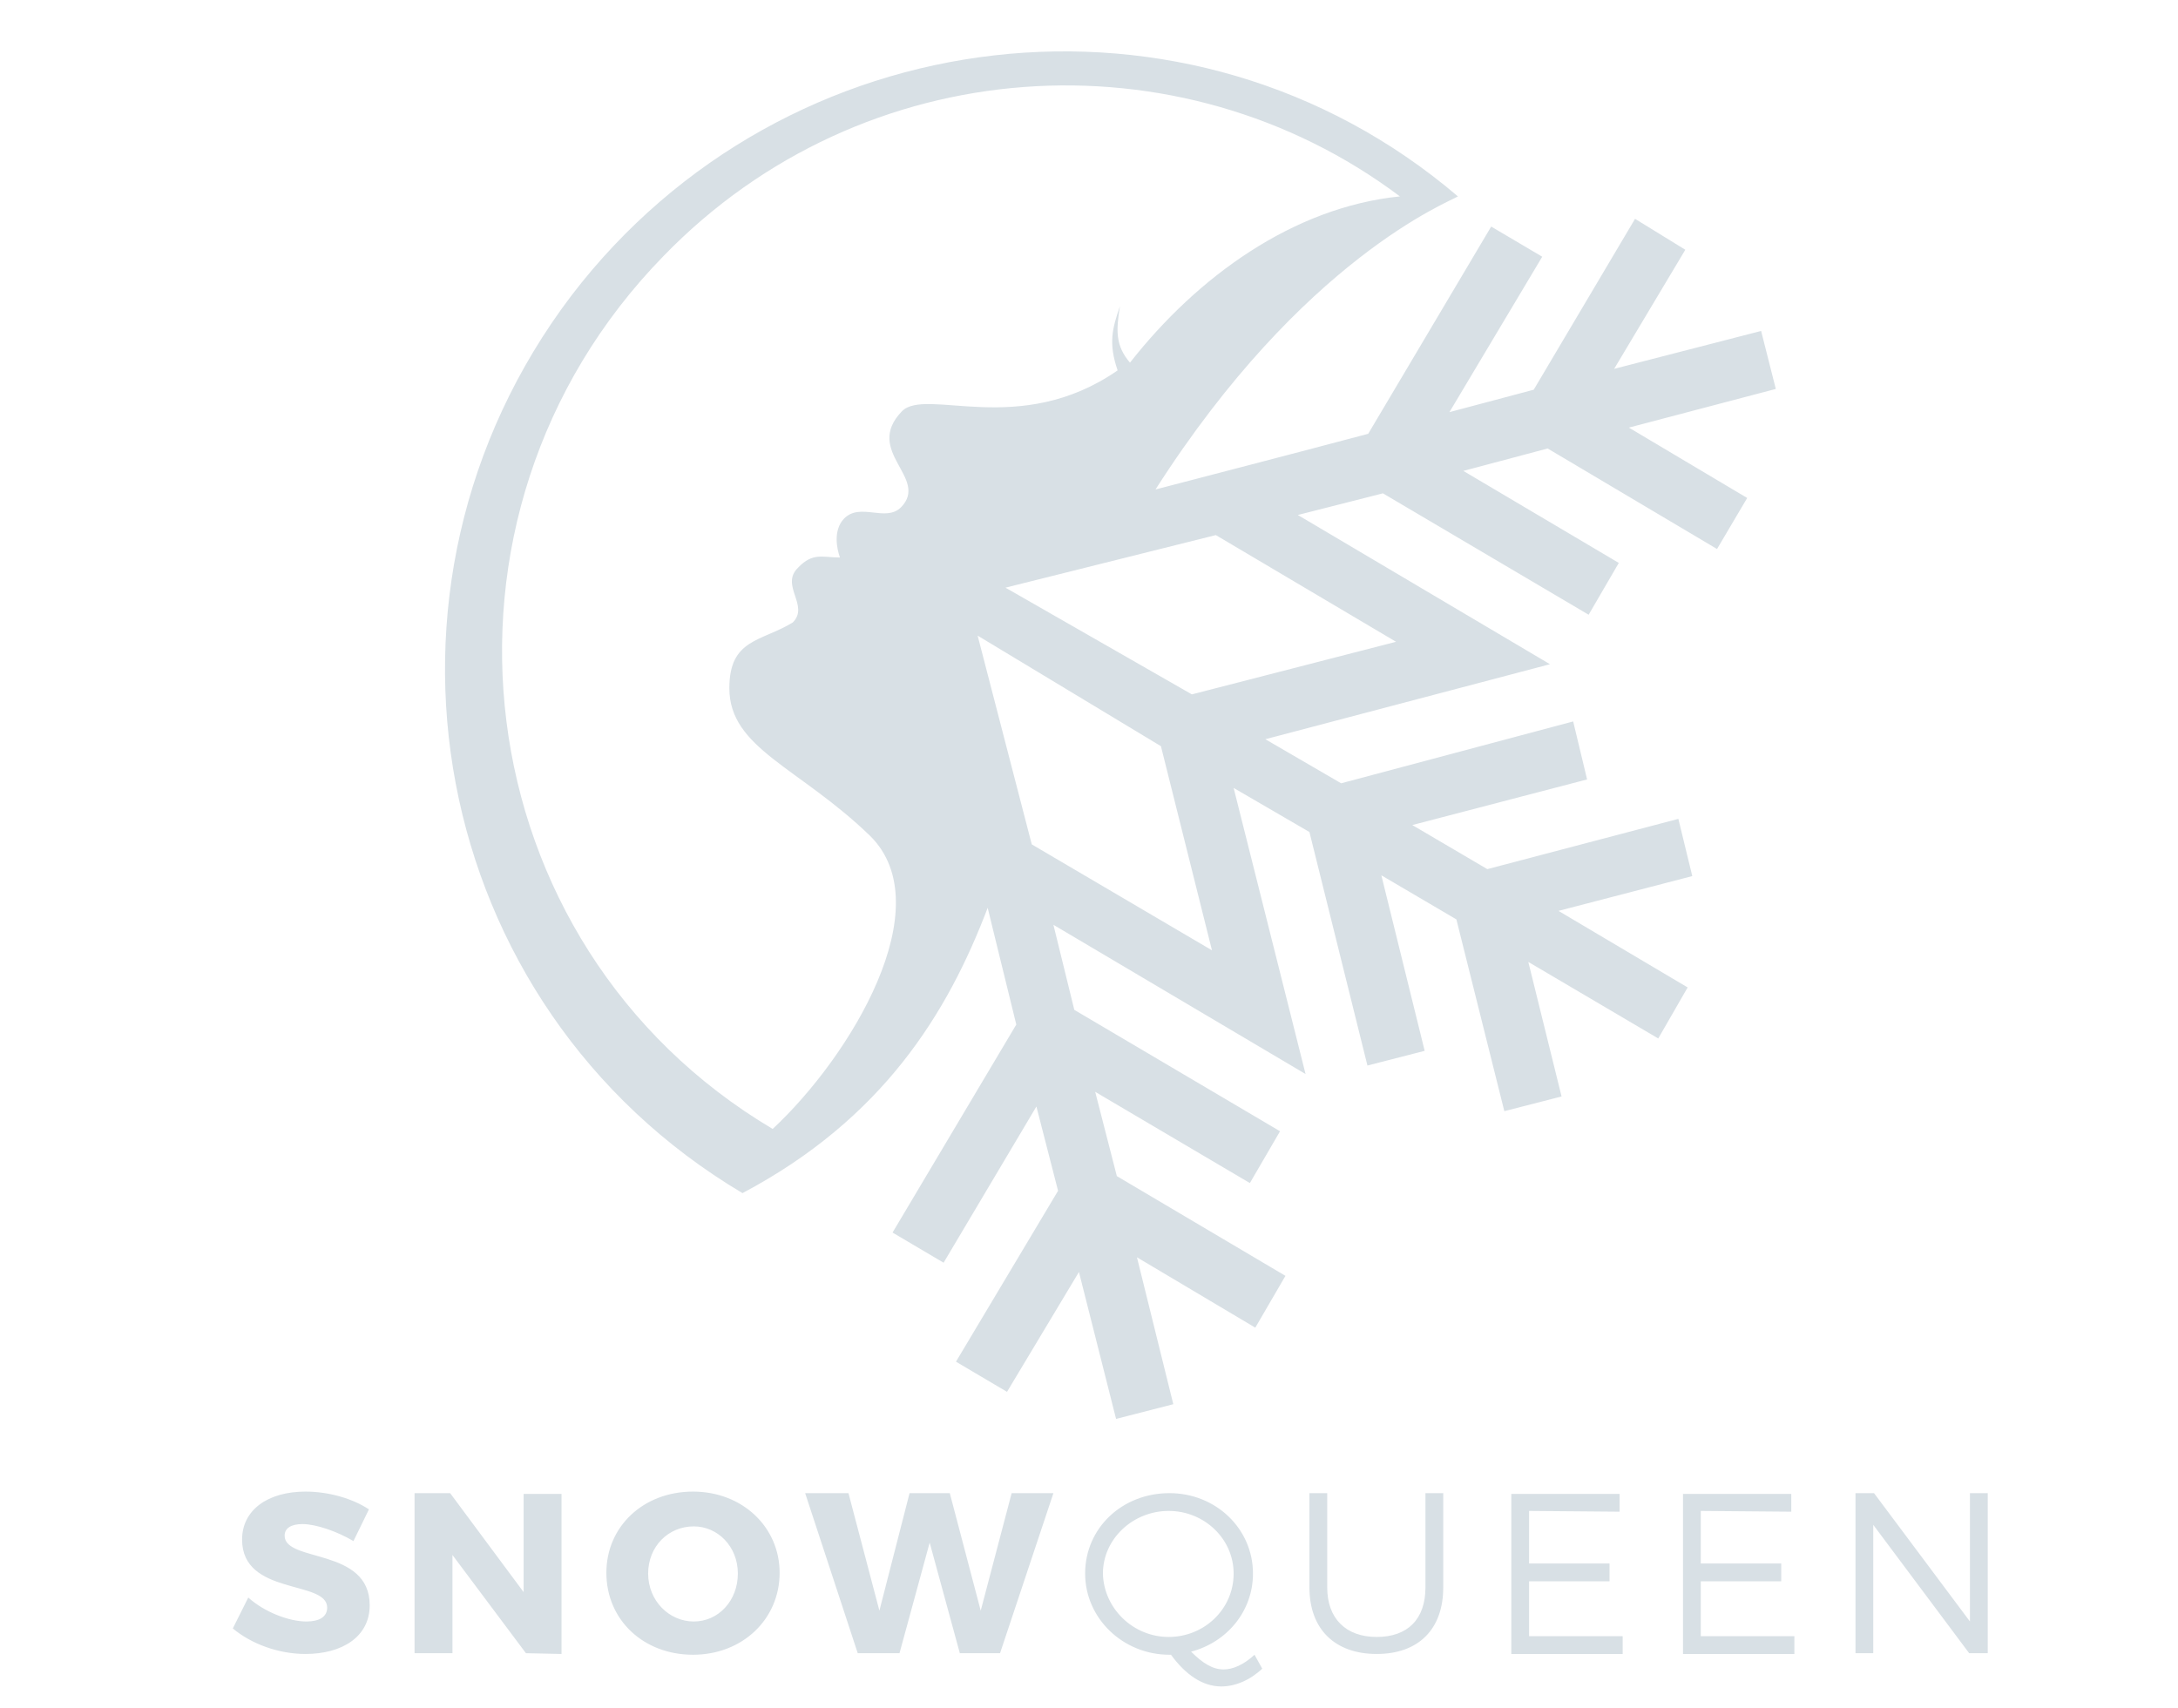
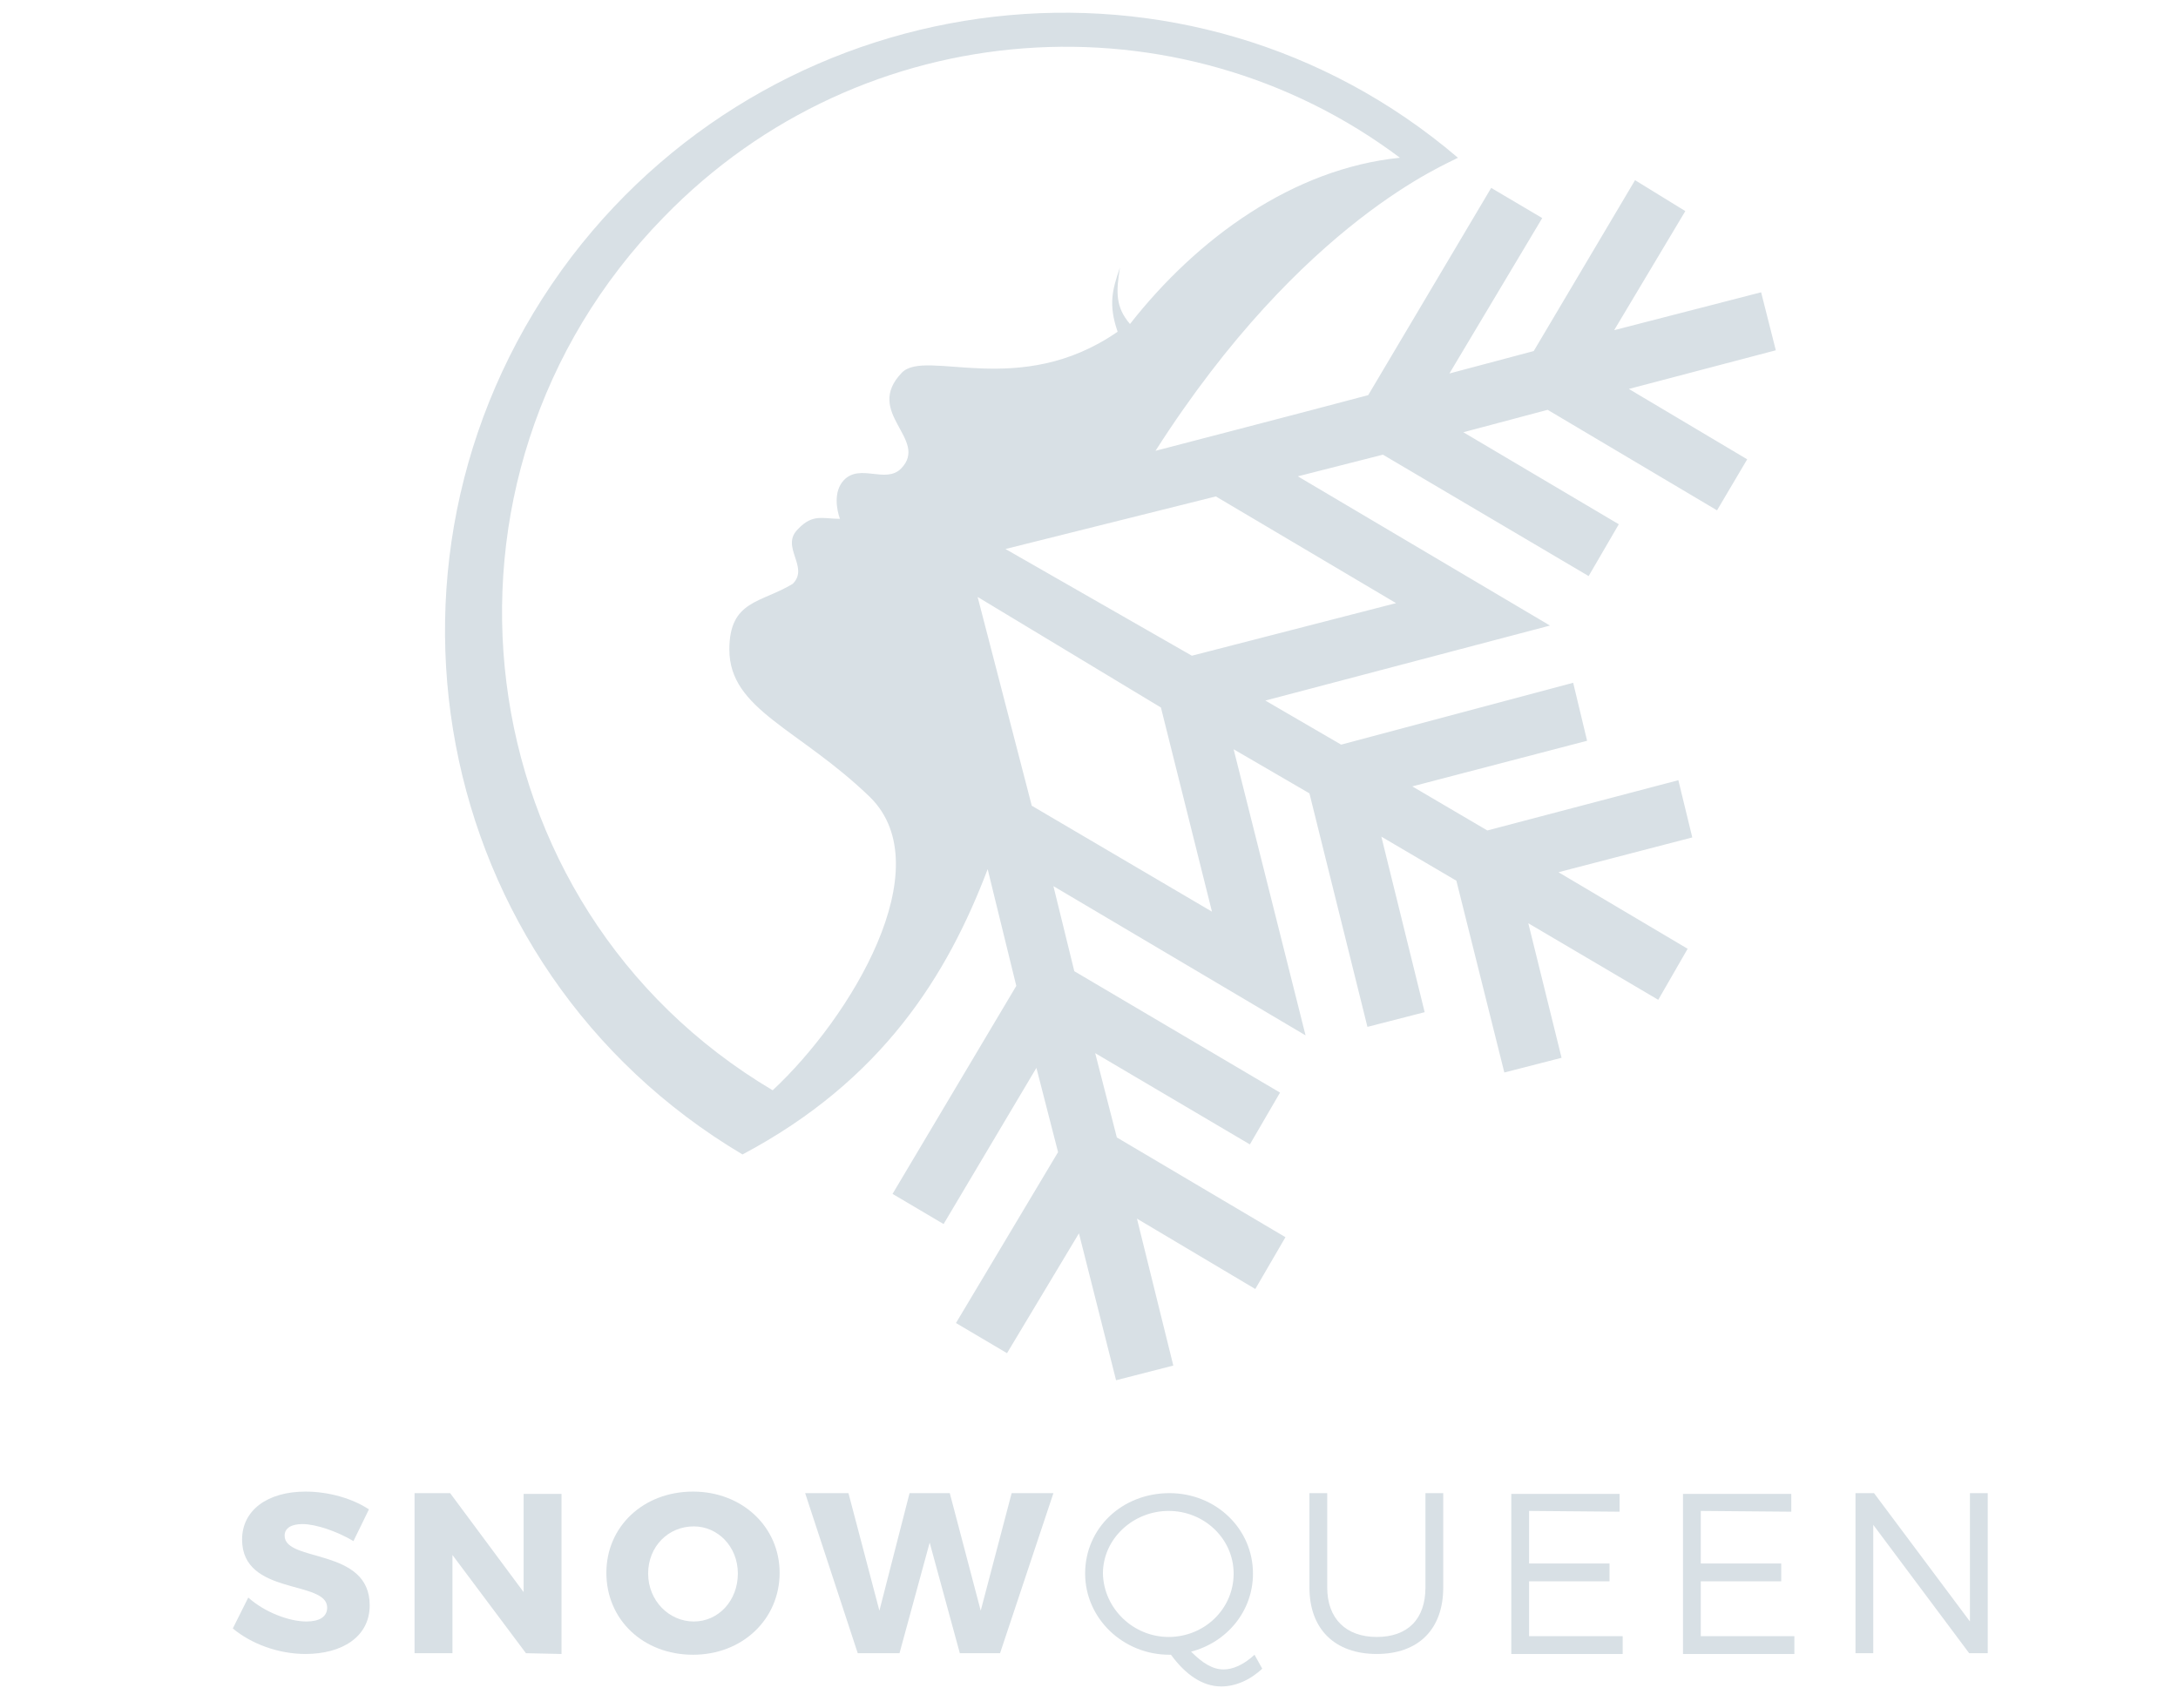
- <svg xmlns="http://www.w3.org/2000/svg" id="Logo" viewBox="0 0 281.6 220.8">
-   <style>.st0{fill:#d8e0e5}</style>
-   <path class="st0" d="M47.7 195.2l-2 4.1c-2.2-1.3-4.9-2.2-6.6-2.2-1.4 0-2.3.5-2.3 1.5 0 3.5 11 1.5 11 9 0 4.1-3.6 6.3-8.3 6.3-3.5 0-7-1.3-9.4-3.3l2-4c2.1 1.9 5.3 3.1 7.5 3.1 1.7 0 2.7-.6 2.7-1.8 0-3.6-11-1.5-11-8.8 0-3.8 3.3-6.2 8.2-6.2 3 0 6.1.9 8.2 2.3zM68 213.8l-9.5-12.7v12.7h-4.9v-20.7h4.6l9.5 12.8v-12.7h4.9v20.7l-4.6-.1zM100.8 203.4c0 6-4.8 10.6-11.2 10.6-6.4 0-11.2-4.5-11.2-10.6 0-6 4.8-10.5 11.2-10.5s11.2 4.6 11.2 10.5zm-17 .1c0 3.5 2.7 6.2 5.9 6.2s5.7-2.7 5.7-6.2-2.6-6.1-5.7-6.1c-3.3 0-5.9 2.6-5.9 6.1zM124.1 213.8l-3.9-14.3-3.9 14.3h-5.4l-6.8-20.7h5.6l4 15.2 3.9-15.2h5.2l4 15.2 4-15.2h5.4l-6.9 20.7h-5.2zM163.2 215.8c-1.6 1.5-3.5 2.3-5.3 2.3-2.4 0-4.6-1.5-6.5-4.1h-.2c-6 0-10.9-4.7-10.9-10.5 0-5.9 4.8-10.4 10.9-10.4 6 0 10.8 4.6 10.8 10.4 0 4.9-3.4 8.9-8 10.1 1.5 1.5 2.8 2.3 4.2 2.3 1.2 0 2.6-.6 4-1.9l1 1.8zm-12.1-4.1c4.6 0 8.4-3.6 8.4-8.2 0-4.5-3.8-8.1-8.4-8.1s-8.5 3.6-8.5 8.1c.1 4.5 3.9 8.2 8.5 8.2zM186.6 205.3c0 5.4-3.2 8.6-8.6 8.6s-8.7-3.2-8.7-8.6v-12.2h2.3v12.2c0 4 2.4 6.4 6.4 6.4s6.3-2.3 6.3-6.4v-12.2h2.3v12.2zM197.7 195.4v6.8h10.4v2.3h-10.4v7.1h12.1v2.3h-14.4v-20.7h14v2.3l-11.7-.1zM219.9 195.4v6.8h10.4v2.3h-10.4v7.1H232v2.3h-14.4v-20.7h14v2.3l-11.7-.1zM254.6 213.8l-12.4-16.6v16.6h-2.3v-20.7h2.4l12.4 16.6v-16.6h2.3v20.7h-2.4z" />
+ <svg xmlns="http://www.w3.org/2000/svg" version="1.1" id="Logo" x="0px" y="0px" viewBox="0 0 281.6 220.8" style="enable-background:new 0 0 281.6 220.8;" xml:space="preserve">
+   <style type="text/css">
+ 	.st0{fill:#D8E0E5;}
+ </style>
  <g>
-     <path class="st0" d="M188.5 25.4c-1.1.7-20 8-39.1 37.9 5.7-1.5 16.6-4.3 27.5-7.2l15.9-26.8 6.6 3.9-12 20.1 10.9-2.9 13.1-22.1 6.5 4-9.2 15.4 19-4.9 1.9 7.5-19 5 15.3 9.1L222 71l-21.9-13-10.9 2.9 20.1 11.9-3.9 6.7-26.6-15.7-11 2.8 32.6 19.3-36.8 9.7 9.8 5.7 30-8 1.8 7.5-22.6 5.9 9.7 5.7 24.7-6.5 1.8 7.4-17.3 4.5 16.7 9.9-3.8 6.6-16.8-9.9 4.3 17.4-7.4 1.9-6.2-24.8-9.7-5.7 5.6 22.7-7.4 1.9-7.5-30.2-9.8-5.7 9.3 37-32.6-19.3 2.7 11 26.6 15.7-3.9 6.7-20-11.8 2.8 10.9 21.8 12.9-3.9 6.7-15.3-9.1 4.7 19-7.4 1.9-4.8-19-9.3 15.5-6.6-3.9 13.2-22.1-2.8-10.9-12 20.2-6.6-3.9 16-26.9-2.7-11-1-4.1c-5.2 13.7-13.6 27.3-31.7 36.9C55.3 130.1 45.2 76 73.9 38.2c27.6-36.1 79.9-42.4 114.6-12.8zm-8 57.6l-23.3-13.8L130 76l24.1 13.8 26.4-6.8zm-23.8 39.9l-6.6-26.4-23.7-14.3 7 27 23.3 13.7zM99.9 146c10.1-9.4 21.8-28.8 12.6-37.9-9.2-8.9-18.2-11.3-18.2-19.1 0-6.4 4.1-6 8.2-8.5 2.2-2.2-1.7-4.8.7-7.1 1.9-2 3.2-1.3 5.4-1.3-.4-1.1-.9-3.5.5-5 2.1-2.2 5.4.5 7.4-1.5 3.7-3.8-4.9-7.2.1-12.4 3.1-3.2 15.2 3.5 27.9-5.3-1.2-3.5-.7-5.4.3-8.3-.5 3.1-.6 5.1 1.3 7.3 8.7-11.1 21.1-20.1 34.9-21.5C152.5 4 111.6 6.5 85.8 33.1c-32.9 33.7-26 89.1 14.1 112.9z" />
+     <g>
+       <path class="st0" d="M47.7,195.2l-2,4.1c-2.2-1.3-4.9-2.2-6.6-2.2c-1.4,0-2.3,0.5-2.3,1.5c0,3.5,11,1.5,11,9    c0,4.1-3.6,6.3-8.3,6.3c-3.5,0-7-1.3-9.4-3.3l2-4c2.1,1.9,5.3,3.1,7.5,3.1c1.7,0,2.7-0.6,2.7-1.8c0-3.6-11-1.5-11-8.8    c0-3.8,3.3-6.2,8.2-6.2C42.5,192.9,45.6,193.8,47.7,195.2z" />
+       <path class="st0" d="M68,213.8l-9.5-12.7v12.7h-4.9v-20.7h4.6l9.5,12.8v-12.7h4.9v20.7L68,213.8L68,213.8z" />
+       <path class="st0" d="M100.8,203.4c0,6-4.8,10.6-11.2,10.6c-6.4,0-11.2-4.5-11.2-10.6c0-6,4.8-10.5,11.2-10.5    S100.8,197.5,100.8,203.4z M83.8,203.5c0,3.5,2.7,6.2,5.9,6.2s5.7-2.7,5.7-6.2c0-3.5-2.6-6.1-5.7-6.1    C86.4,197.4,83.8,200,83.8,203.5z" />
+       <path class="st0" d="M124.1,213.8l-3.9-14.3l-3.9,14.3h-5.4l-6.8-20.7h5.6l4,15.2l3.9-15.2h5.2l4,15.2l4-15.2h5.4l-6.9,20.7H124.1    z" />
+       <path class="st0" d="M163.2,215.8c-1.6,1.5-3.5,2.3-5.3,2.3c-2.4,0-4.6-1.5-6.5-4.1h-0.2c-6,0-10.9-4.7-10.9-10.5    c0-5.9,4.8-10.4,10.9-10.4c6,0,10.8,4.6,10.8,10.4c0,4.9-3.4,8.9-8,10.1c1.5,1.5,2.8,2.3,4.2,2.3c1.2,0,2.6-0.6,4-1.9L163.2,215.8    z M151.1,211.7c4.6,0,8.4-3.6,8.4-8.2c0-4.5-3.8-8.1-8.4-8.1s-8.5,3.6-8.5,8.1C142.7,208,146.5,211.7,151.1,211.7z" />
+       <path class="st0" d="M186.6,205.3c0,5.4-3.2,8.6-8.6,8.6s-8.7-3.2-8.7-8.6v-12.2h2.3v12.2c0,4,2.4,6.4,6.4,6.4s6.3-2.3,6.3-6.4    v-12.2h2.3V205.3L186.6,205.3z" />
+       <path class="st0" d="M197.7,195.4v6.8h10.4v2.3h-10.4v7.1h12.1v2.3h-14.4v-20.7h14v2.3L197.7,195.4L197.7,195.4z" />
+       <path class="st0" d="M219.9,195.4v6.8h10.4v2.3h-10.4v7.1H232v2.3h-14.4v-20.7h14v2.3L219.9,195.4L219.9,195.4z" />
+       <path class="st0" d="M254.6,213.8l-12.4-16.6v16.6h-2.3v-20.7h2.4l12.4,16.6v-16.6h2.3v20.7H254.6z" />
+     </g>
+   </g>
+   <g>
+     <path class="st0" d="M188.5,20.4c-1.1,0.7-20,8-39.1,37.9c5.7-1.5,16.6-4.3,27.5-7.2l15.9-26.8l6.6,3.9l-12,20.1l10.9-2.9   l13.1-22.1l6.5,4l-9.2,15.4l19-4.9l1.9,7.5l-19,5l15.3,9.1L222,66l-21.9-13l-10.9,2.9l20.1,11.9l-3.9,6.7l-26.6-15.7l-11,2.8   l32.6,19.3l-36.8,9.7l9.8,5.7l30-8l1.8,7.5l-22.6,5.9l9.7,5.7l24.7-6.5l1.8,7.4l-17.3,4.5l16.7,9.9l-3.8,6.6l-16.8-9.9l4.3,17.4   l-7.4,1.9l-6.2-24.8l-9.7-5.7l5.6,22.7l-7.4,1.9l-7.5-30.2l-9.8-5.7l9.3,37l-32.6-19.3l2.7,11l26.6,15.7l-3.9,6.7l-20-11.8   l2.8,10.9l21.8,12.9l-3.9,6.7l-15.3-9.1l4.7,19l-7.4,1.9l-4.8-19l-9.3,15.5l-6.6-3.9l13.2-22.1l-2.8-10.9l-12,20.2l-6.6-3.9   l16-26.9l-2.7-11l-1-4.1c-5.2,13.7-13.6,27.3-31.7,36.9C55.3,125.1,45.2,71,73.9,33.2C101.5-2.9,153.8-9.2,188.5,20.4z M180.5,78   l-23.3-13.8L130,71l24.1,13.8L180.5,78z M156.7,117.9l-6.6-26.4l-23.7-14.3l7,27L156.7,117.9z M99.9,141   c10.1-9.4,21.8-28.8,12.6-37.9c-9.2-8.9-18.2-11.3-18.2-19.1c0-6.4,4.1-6,8.2-8.5c2.2-2.2-1.7-4.8,0.7-7.1c1.9-2,3.2-1.3,5.4-1.3   c-0.4-1.1-0.9-3.5,0.5-5c2.1-2.2,5.4,0.5,7.4-1.5c3.7-3.8-4.9-7.2,0.1-12.4c3.1-3.2,15.2,3.5,27.9-5.3c-1.2-3.5-0.7-5.4,0.3-8.3   c-0.5,3.1-0.6,5.1,1.3,7.3c8.7-11.1,21.1-20.1,34.9-21.5C152.5-1,111.6,1.5,85.8,28.1C52.9,61.8,59.8,117.2,99.9,141z" />
  </g>
</svg>
